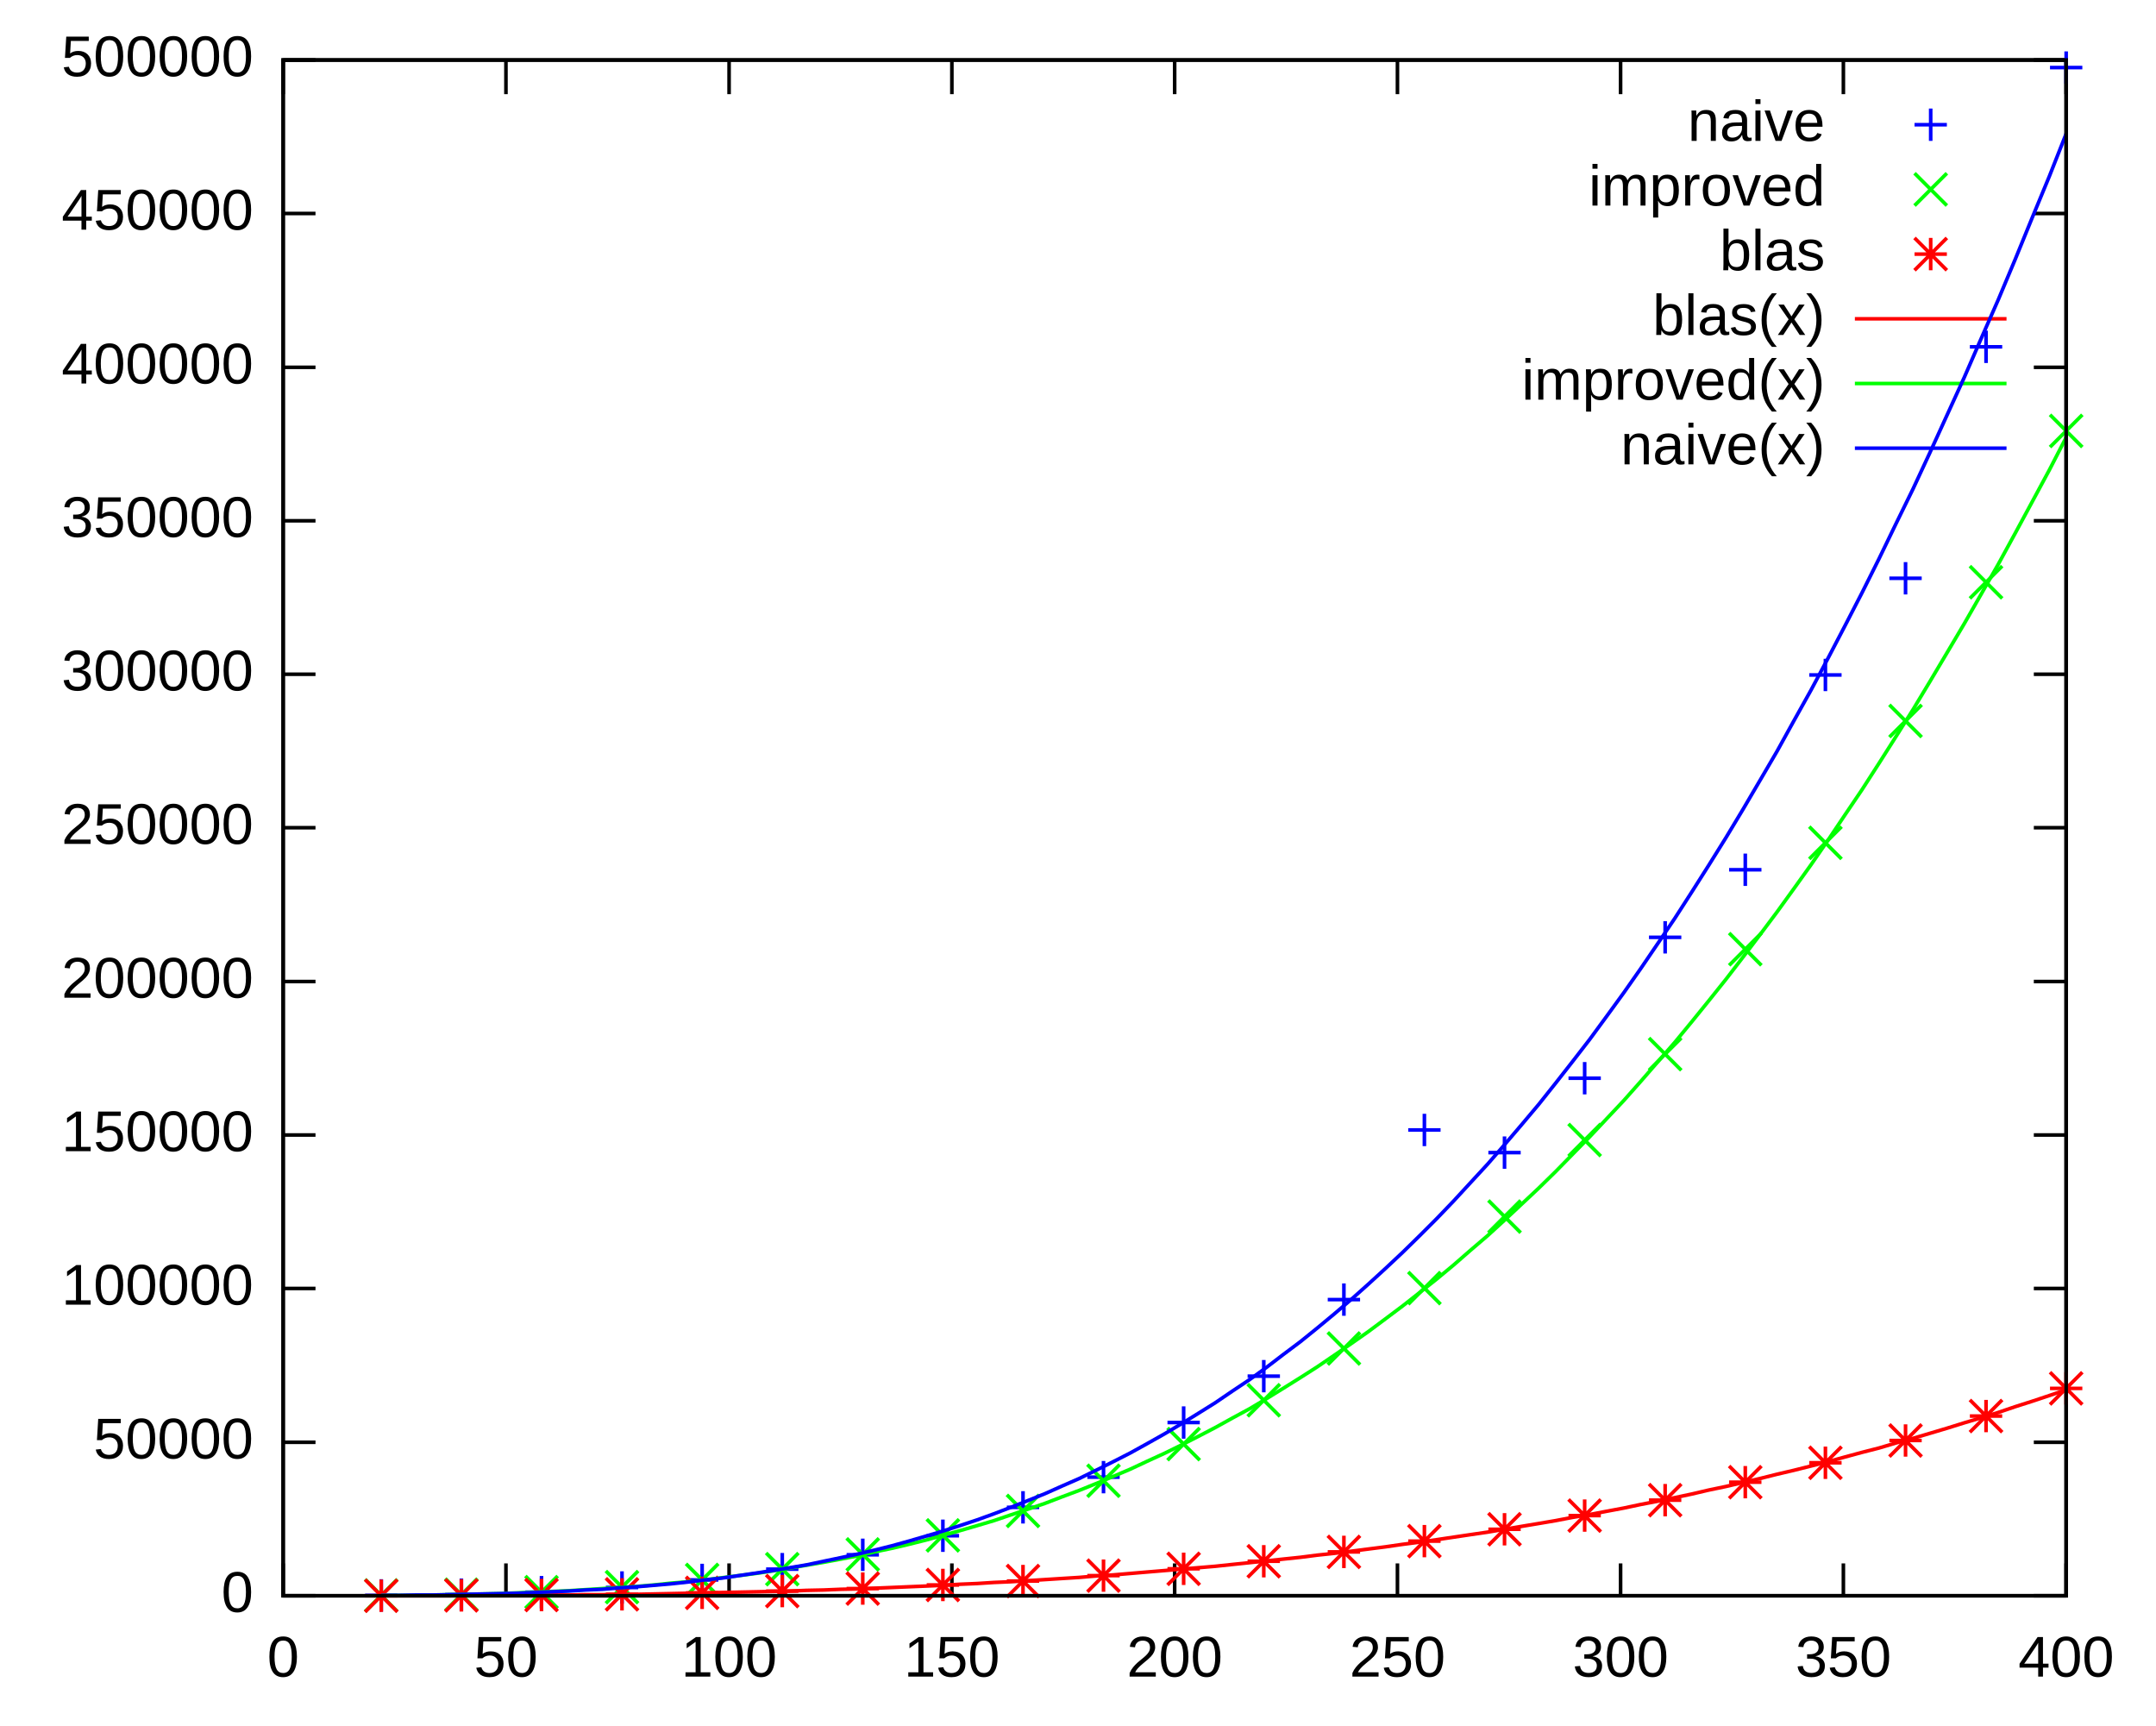
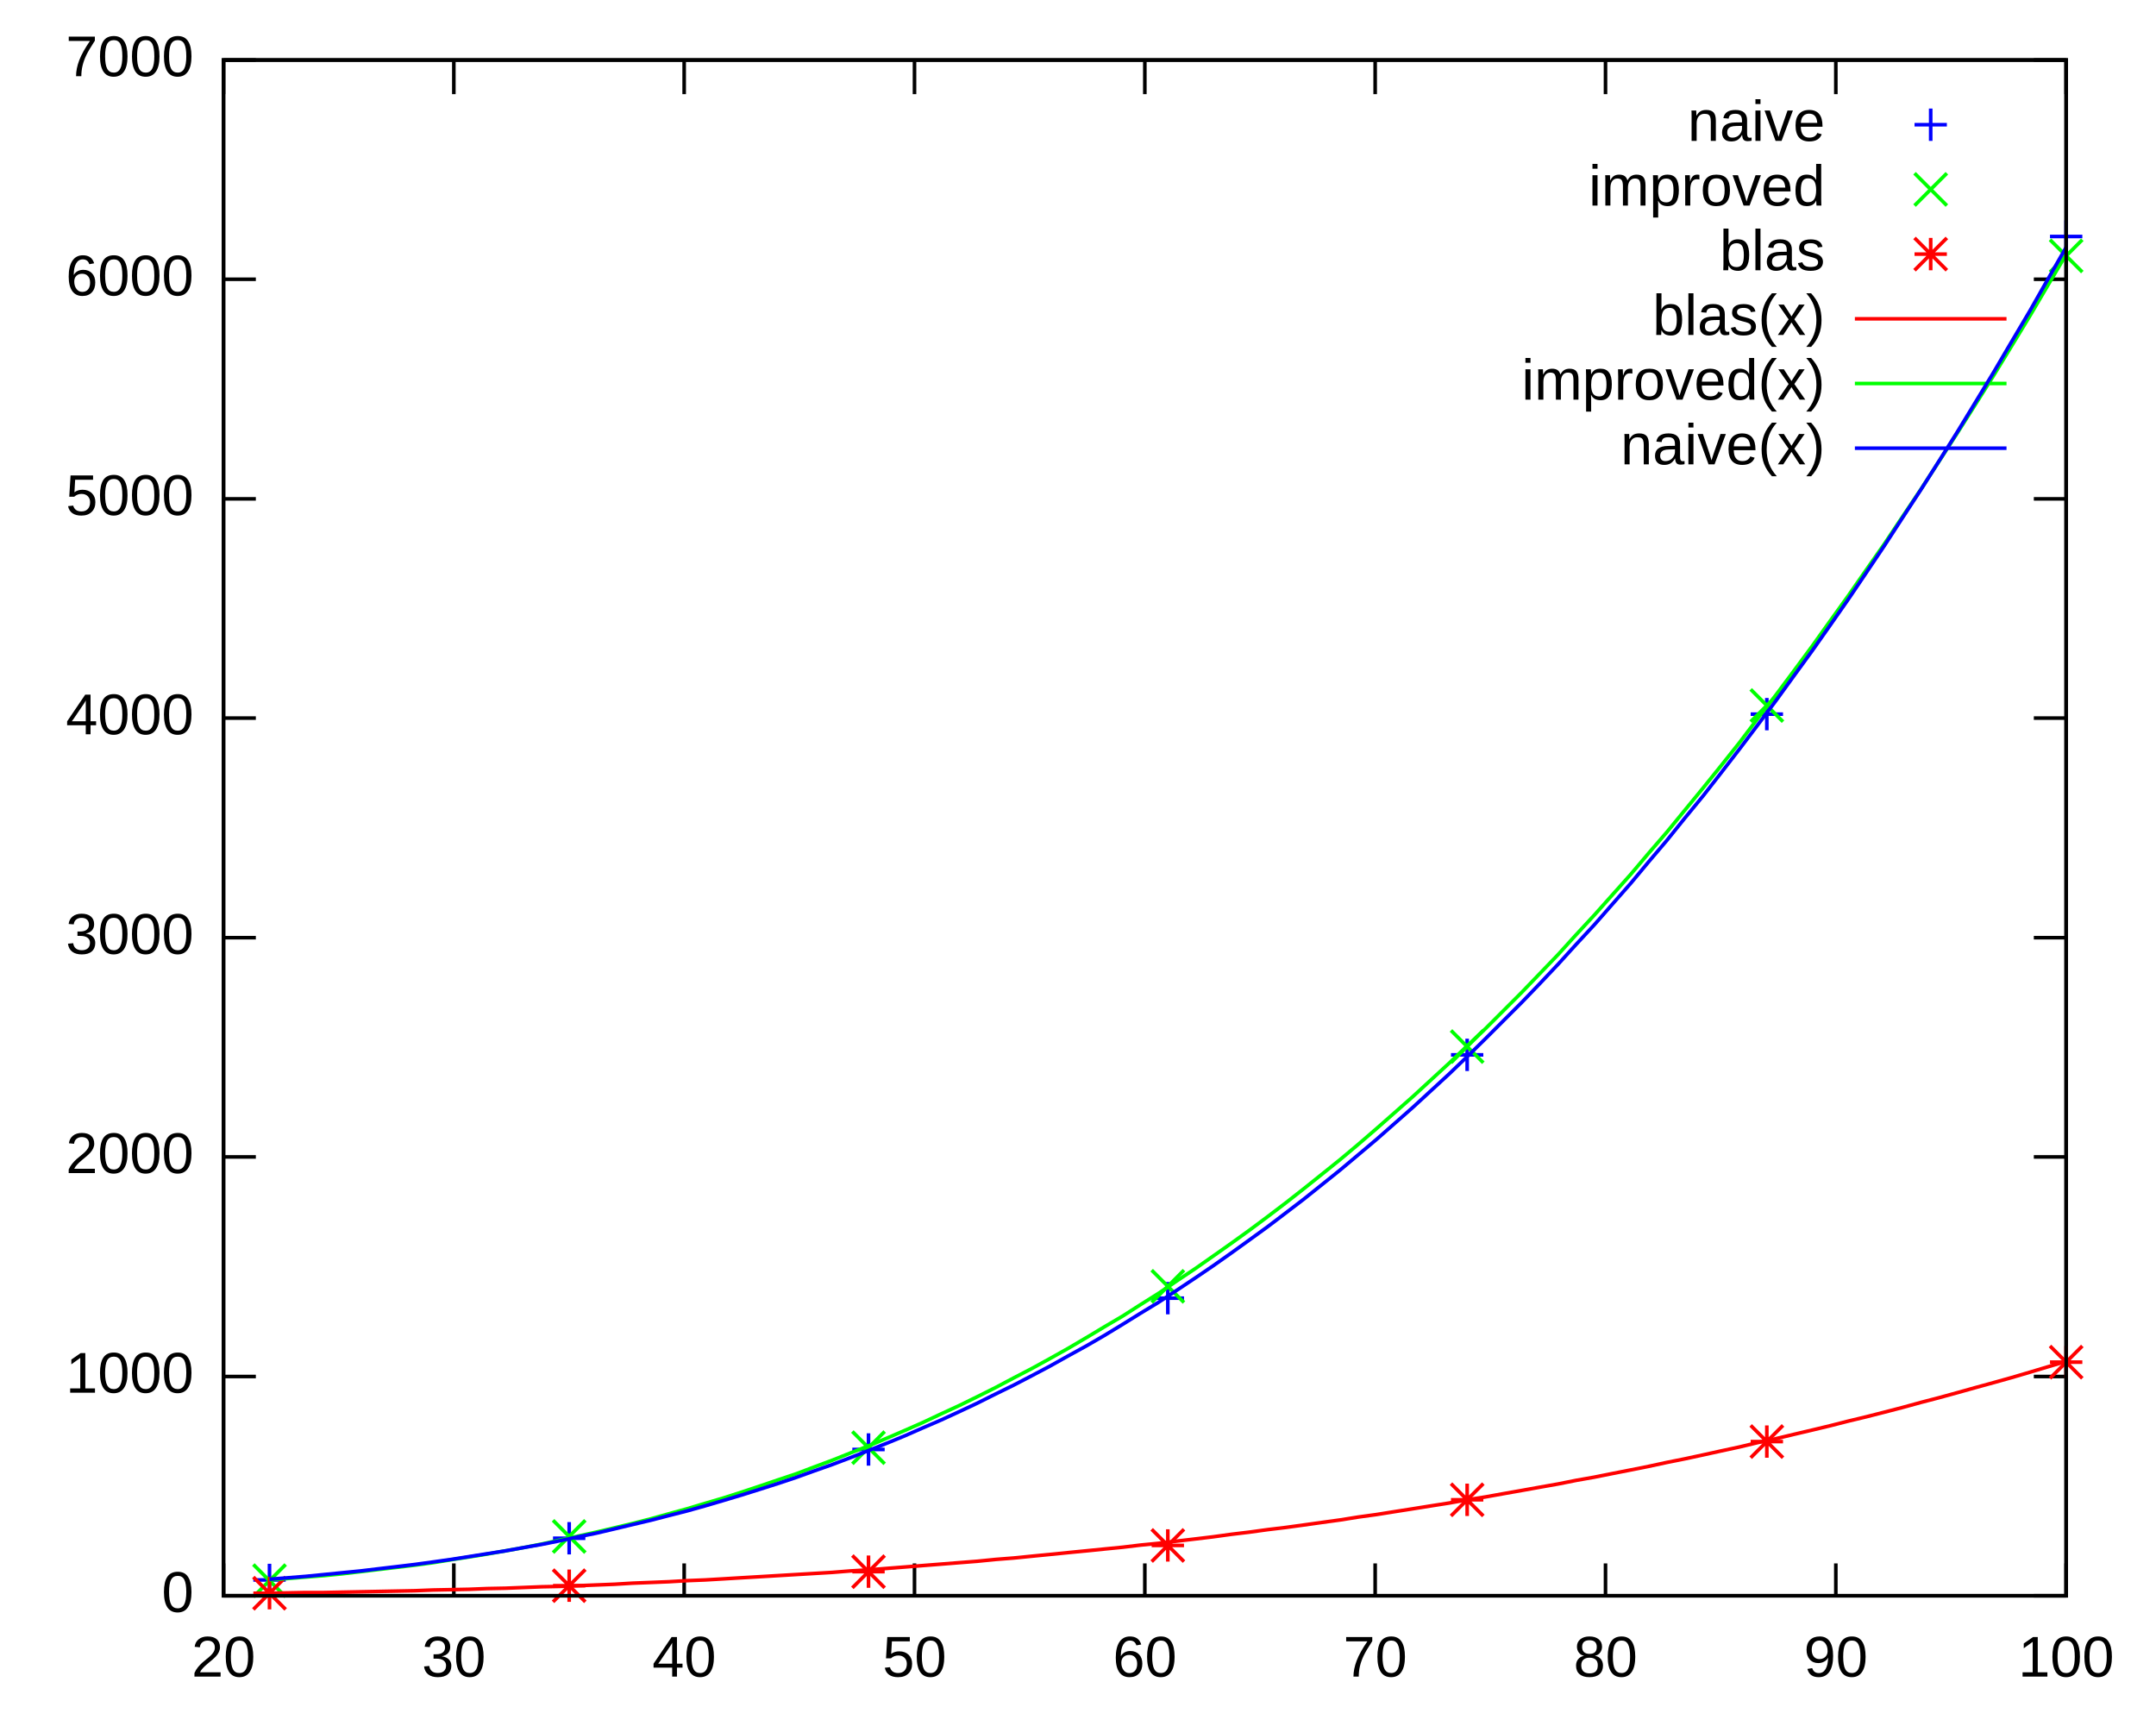
<svg xmlns="http://www.w3.org/2000/svg" xmlns:xlink="http://www.w3.org/1999/xlink" width="600" height="480" viewBox="0 0 600 480">
  <g id="gnuplot_canvas">
    <rect x="0" y="0" width="600" height="480" fill="none" />
    <defs>
      <circle id="gpDot" r="0.5" stroke-width="0.5" />
      <path id="gpPt0" stroke-width="0.222" stroke="currentColor" d="M-1,0 h2 M0,-1 v2" />
      <path id="gpPt1" stroke-width="0.222" stroke="currentColor" d="M-1,-1 L1,1 M1,-1 L-1,1" />
      <path id="gpPt2" stroke-width="0.222" stroke="currentColor" d="M-1,0 L1,0 M0,-1 L0,1 M-1,-1 L1,1 M-1,1 L1,-1" />
      <rect id="gpPt3" stroke-width="0.222" stroke="currentColor" x="-1" y="-1" width="2" height="2" />
      <rect id="gpPt4" stroke-width="0.222" stroke="currentColor" fill="currentColor" x="-1" y="-1" width="2" height="2" />
      <circle id="gpPt5" stroke-width="0.222" stroke="currentColor" cx="0" cy="0" r="1" />
      <use xlink:href="#gpPt5" id="gpPt6" fill="currentColor" stroke="none" />
      <path id="gpPt7" stroke-width="0.222" stroke="currentColor" d="M0,-1.33 L-1.33,0.67 L1.33,0.67 z" />
      <use xlink:href="#gpPt7" id="gpPt8" fill="currentColor" stroke="none" />
      <use xlink:href="#gpPt7" id="gpPt9" stroke="currentColor" transform="rotate(180)" />
      <use xlink:href="#gpPt9" id="gpPt10" fill="currentColor" stroke="none" />
      <use xlink:href="#gpPt3" id="gpPt11" stroke="currentColor" transform="rotate(45)" />
      <use xlink:href="#gpPt11" id="gpPt12" fill="currentColor" stroke="none" />
    </defs>
    <g style="fill:none; color:white; stroke:currentColor; stroke-width:1.00; stroke-linecap:butt; stroke-linejoin:miter">
</g>
    <g style="fill:none; color:black; stroke:currentColor; stroke-width:1.00; stroke-linecap:butt; stroke-linejoin:miter">
-       <path d="M78.8,444.0 L87.8,444.0 M575.0,444.0 L566.0,444.0  h0.01" />
-       <g transform="translate(70.5,448.5)" style="stroke:none; fill:black; font-family:Arial; font-size:12.00pt; text-anchor:end">
+       <path d="M62.2,444.0 L71.2,444.0 M575.0,444.0 L566.0,444.0  h0.01" />
+       <g transform="translate(53.9,448.5)" style="stroke:none; fill:black; font-family:Arial; font-size:12.00pt; text-anchor:end">
        <text> 0</text>
      </g>
-       <path d="M78.8,401.3 L87.8,401.3 M575.0,401.3 L566.0,401.3  h0.01" />
-       <g transform="translate(70.5,405.8)" style="stroke:none; fill:black; font-family:Arial; font-size:12.00pt; text-anchor:end">
-         <text> 50000</text>
+       <path d="M62.2,383.0 L71.2,383.0 M575.0,383.0 L566.0,383.0  h0.01" />
+       <g transform="translate(53.9,387.5)" style="stroke:none; fill:black; font-family:Arial; font-size:12.00pt; text-anchor:end">
+         <text> 1000</text>
      </g>
-       <path d="M78.8,358.5 L87.8,358.5 M575.0,358.5 L566.0,358.5  h0.01" />
-       <g transform="translate(70.5,363.0)" style="stroke:none; fill:black; font-family:Arial; font-size:12.00pt; text-anchor:end">
-         <text> 100000</text>
+       <path d="M62.2,321.9 L71.2,321.9 M575.0,321.9 L566.0,321.9  h0.01" />
+       <g transform="translate(53.9,326.4)" style="stroke:none; fill:black; font-family:Arial; font-size:12.00pt; text-anchor:end">
+         <text> 2000</text>
      </g>
-       <path d="M78.8,315.8 L87.8,315.8 M575.0,315.8 L566.0,315.8  h0.01" />
-       <g transform="translate(70.5,320.3)" style="stroke:none; fill:black; font-family:Arial; font-size:12.00pt; text-anchor:end">
-         <text> 150000</text>
+       <path d="M62.2,260.9 L71.2,260.9 M575.0,260.9 L566.0,260.9  h0.01" />
+       <g transform="translate(53.9,265.4)" style="stroke:none; fill:black; font-family:Arial; font-size:12.00pt; text-anchor:end">
+         <text> 3000</text>
      </g>
-       <path d="M78.8,273.1 L87.8,273.1 M575.0,273.1 L566.0,273.1  h0.01" />
-       <g transform="translate(70.5,277.6)" style="stroke:none; fill:black; font-family:Arial; font-size:12.00pt; text-anchor:end">
-         <text> 200000</text>
+       <path d="M62.2,199.8 L71.2,199.8 M575.0,199.8 L566.0,199.8  h0.01" />
+       <g transform="translate(53.9,204.3)" style="stroke:none; fill:black; font-family:Arial; font-size:12.00pt; text-anchor:end">
+         <text> 4000</text>
      </g>
-       <path d="M78.8,230.3 L87.8,230.3 M575.0,230.3 L566.0,230.3  h0.01" />
-       <g transform="translate(70.5,234.8)" style="stroke:none; fill:black; font-family:Arial; font-size:12.00pt; text-anchor:end">
-         <text> 250000</text>
+       <path d="M62.2,138.8 L71.2,138.8 M575.0,138.8 L566.0,138.8  h0.01" />
+       <g transform="translate(53.9,143.3)" style="stroke:none; fill:black; font-family:Arial; font-size:12.00pt; text-anchor:end">
+         <text> 5000</text>
      </g>
-       <path d="M78.8,187.6 L87.8,187.6 M575.0,187.6 L566.0,187.6  h0.01" />
-       <g transform="translate(70.5,192.1)" style="stroke:none; fill:black; font-family:Arial; font-size:12.00pt; text-anchor:end">
-         <text> 300000</text>
+       <path d="M62.2,77.7 L71.2,77.7 M575.0,77.7 L566.0,77.7  h0.01" />
+       <g transform="translate(53.9,82.2)" style="stroke:none; fill:black; font-family:Arial; font-size:12.00pt; text-anchor:end">
+         <text> 6000</text>
      </g>
-       <path d="M78.8,144.9 L87.8,144.9 M575.0,144.9 L566.0,144.9  h0.01" />
-       <g transform="translate(70.5,149.4)" style="stroke:none; fill:black; font-family:Arial; font-size:12.00pt; text-anchor:end">
-         <text> 350000</text>
+       <path d="M62.2,16.7 L71.2,16.7 M575.0,16.7 L566.0,16.7  h0.01" />
+       <g transform="translate(53.9,21.2)" style="stroke:none; fill:black; font-family:Arial; font-size:12.00pt; text-anchor:end">
+         <text> 7000</text>
      </g>
-       <path d="M78.8,102.2 L87.8,102.2 M575.0,102.2 L566.0,102.2  h0.01" />
-       <g transform="translate(70.5,106.7)" style="stroke:none; fill:black; font-family:Arial; font-size:12.00pt; text-anchor:end">
-         <text> 400000</text>
+       <path d="M62.2,444.0 L62.2,435.0 M62.2,16.7 L62.2,25.7  h0.01" />
+       <g transform="translate(62.2,466.5)" style="stroke:none; fill:black; font-family:Arial; font-size:12.00pt; text-anchor:middle">
+         <text> 20</text>
      </g>
-       <path d="M78.8,59.4 L87.8,59.4 M575.0,59.4 L566.0,59.4  h0.01" />
-       <g transform="translate(70.5,63.9)" style="stroke:none; fill:black; font-family:Arial; font-size:12.00pt; text-anchor:end">
-         <text> 450000</text>
+       <path d="M126.3,444.0 L126.3,435.0 M126.3,16.7 L126.3,25.7  h0.01" />
+       <g transform="translate(126.3,466.5)" style="stroke:none; fill:black; font-family:Arial; font-size:12.00pt; text-anchor:middle">
+         <text> 30</text>
      </g>
-       <path d="M78.8,16.7 L87.8,16.7 M575.0,16.7 L566.0,16.7  h0.01" />
-       <g transform="translate(70.5,21.2)" style="stroke:none; fill:black; font-family:Arial; font-size:12.00pt; text-anchor:end">
-         <text> 500000</text>
+       <path d="M190.4,444.0 L190.4,435.0 M190.4,16.7 L190.4,25.7  h0.01" />
+       <g transform="translate(190.4,466.5)" style="stroke:none; fill:black; font-family:Arial; font-size:12.00pt; text-anchor:middle">
+         <text> 40</text>
      </g>
-       <path d="M78.8,444.0 L78.8,435.0 M78.8,16.7 L78.8,25.7  h0.01" />
-       <g transform="translate(78.8,466.5)" style="stroke:none; fill:black; font-family:Arial; font-size:12.00pt; text-anchor:middle">
-         <text> 0</text>
-       </g>
-       <path d="M140.8,444.0 L140.8,435.0 M140.8,16.7 L140.8,25.7  h0.01" />
-       <g transform="translate(140.8,466.5)" style="stroke:none; fill:black; font-family:Arial; font-size:12.00pt; text-anchor:middle">
+       <path d="M254.5,444.0 L254.5,435.0 M254.5,16.7 L254.5,25.7  h0.01" />
+       <g transform="translate(254.5,466.5)" style="stroke:none; fill:black; font-family:Arial; font-size:12.00pt; text-anchor:middle">
        <text> 50</text>
      </g>
-       <path d="M202.9,444.0 L202.9,435.0 M202.9,16.7 L202.9,25.7  h0.01" />
-       <g transform="translate(202.9,466.5)" style="stroke:none; fill:black; font-family:Arial; font-size:12.00pt; text-anchor:middle">
-         <text> 100</text>
+       <path d="M318.6,444.0 L318.6,435.0 M318.6,16.7 L318.6,25.7  h0.01" />
+       <g transform="translate(318.6,466.5)" style="stroke:none; fill:black; font-family:Arial; font-size:12.00pt; text-anchor:middle">
+         <text> 60</text>
      </g>
-       <path d="M264.9,444.0 L264.9,435.0 M264.9,16.7 L264.9,25.7  h0.01" />
-       <g transform="translate(264.9,466.5)" style="stroke:none; fill:black; font-family:Arial; font-size:12.00pt; text-anchor:middle">
-         <text> 150</text>
+       <path d="M382.7,444.0 L382.7,435.0 M382.7,16.7 L382.7,25.7  h0.01" />
+       <g transform="translate(382.7,466.5)" style="stroke:none; fill:black; font-family:Arial; font-size:12.00pt; text-anchor:middle">
+         <text> 70</text>
      </g>
-       <path d="M326.9,444.0 L326.9,435.0 M326.9,16.7 L326.9,25.7  h0.01" />
-       <g transform="translate(326.9,466.5)" style="stroke:none; fill:black; font-family:Arial; font-size:12.00pt; text-anchor:middle">
-         <text> 200</text>
+       <path d="M446.8,444.0 L446.8,435.0 M446.8,16.7 L446.8,25.7  h0.01" />
+       <g transform="translate(446.8,466.5)" style="stroke:none; fill:black; font-family:Arial; font-size:12.00pt; text-anchor:middle">
+         <text> 80</text>
      </g>
-       <path d="M388.9,444.0 L388.9,435.0 M388.9,16.7 L388.9,25.7  h0.01" />
-       <g transform="translate(388.9,466.5)" style="stroke:none; fill:black; font-family:Arial; font-size:12.00pt; text-anchor:middle">
-         <text> 250</text>
-       </g>
-       <path d="M451.0,444.0 L451.0,435.0 M451.0,16.7 L451.0,25.7  h0.01" />
-       <g transform="translate(451.0,466.5)" style="stroke:none; fill:black; font-family:Arial; font-size:12.00pt; text-anchor:middle">
-         <text> 300</text>
-       </g>
-       <path d="M513.0,444.0 L513.0,435.0 M513.0,16.7 L513.0,25.7  h0.01" />
-       <g transform="translate(513.0,466.5)" style="stroke:none; fill:black; font-family:Arial; font-size:12.00pt; text-anchor:middle">
-         <text> 350</text>
+       <path d="M510.9,444.0 L510.9,435.0 M510.9,16.7 L510.9,25.7  h0.01" />
+       <g transform="translate(510.9,466.5)" style="stroke:none; fill:black; font-family:Arial; font-size:12.00pt; text-anchor:middle">
+         <text> 90</text>
      </g>
      <path d="M575.0,444.0 L575.0,435.0 M575.0,16.7 L575.0,25.7  h0.01" />
      <g transform="translate(575.0,466.5)" style="stroke:none; fill:black; font-family:Arial; font-size:12.00pt; text-anchor:middle">
-         <text> 400</text>
+         <text> 100</text>
      </g>
-       <path d="M78.8,16.7 L78.8,444.0 L575.0,444.0 L575.0,16.7 L78.8,16.7 Z  h0.01" />
+       <path d="M62.2,16.7 L62.2,444.0 L575.0,444.0 L575.0,16.7 L62.2,16.7 Z  h0.01" />
    </g>
    <g id="gnuplot_plot_1">
      <g style="fill:none; color:red; stroke:currentColor; stroke-width:1.00; stroke-linecap:butt; stroke-linejoin:miter">
        <g transform="translate(507.9,39.2)" style="stroke:none; fill:black; font-family:Arial; font-size:12.00pt; text-anchor:end">
          <text>naive</text>
        </g>
-         <use xlink:href="#gpPt0" transform="translate(575.0,18.8) scale(4.50)" color="rgb(  0,   0, 255)" />
-         <use xlink:href="#gpPt0" transform="translate(552.7,96.5) scale(4.50)" color="rgb(  0,   0, 255)" />
-         <use xlink:href="#gpPt0" transform="translate(530.3,160.9) scale(4.50)" color="rgb(  0,   0, 255)" />
-         <use xlink:href="#gpPt0" transform="translate(508.0,187.8) scale(4.50)" color="rgb(  0,   0, 255)" />
-         <use xlink:href="#gpPt0" transform="translate(485.7,242.0) scale(4.50)" color="rgb(  0,   0, 255)" />
-         <use xlink:href="#gpPt0" transform="translate(463.4,260.8) scale(4.50)" color="rgb(  0,   0, 255)" />
-         <use xlink:href="#gpPt0" transform="translate(441.0,300.0) scale(4.50)" color="rgb(  0,   0, 255)" />
-         <use xlink:href="#gpPt0" transform="translate(418.7,320.7) scale(4.50)" color="rgb(  0,   0, 255)" />
-         <use xlink:href="#gpPt0" transform="translate(396.4,314.4) scale(4.50)" color="rgb(  0,   0, 255)" />
-         <use xlink:href="#gpPt0" transform="translate(374.0,361.6) scale(4.50)" color="rgb(  0,   0, 255)" />
-         <use xlink:href="#gpPt0" transform="translate(351.7,382.9) scale(4.50)" color="rgb(  0,   0, 255)" />
-         <use xlink:href="#gpPt0" transform="translate(329.4,395.8) scale(4.50)" color="rgb(  0,   0, 255)" />
-         <use xlink:href="#gpPt0" transform="translate(307.1,411.0) scale(4.50)" color="rgb(  0,   0, 255)" />
-         <use xlink:href="#gpPt0" transform="translate(284.7,419.4) scale(4.50)" color="rgb(  0,   0, 255)" />
-         <use xlink:href="#gpPt0" transform="translate(262.4,427.3) scale(4.50)" color="rgb(  0,   0, 255)" />
-         <use xlink:href="#gpPt0" transform="translate(240.1,432.6) scale(4.50)" color="rgb(  0,   0, 255)" />
-         <use xlink:href="#gpPt0" transform="translate(217.7,436.6) scale(4.50)" color="rgb(  0,   0, 255)" />
-         <use xlink:href="#gpPt0" transform="translate(195.4,439.6) scale(4.50)" color="rgb(  0,   0, 255)" />
-         <use xlink:href="#gpPt0" transform="translate(173.1,441.7) scale(4.50)" color="rgb(  0,   0, 255)" />
-         <use xlink:href="#gpPt0" transform="translate(150.7,443.0) scale(4.50)" color="rgb(  0,   0, 255)" />
-         <use xlink:href="#gpPt0" transform="translate(128.4,443.7) scale(4.50)" color="rgb(  0,   0, 255)" />
-         <use xlink:href="#gpPt0" transform="translate(106.1,443.9) scale(4.50)" color="rgb(  0,   0, 255)" />
+         <use xlink:href="#gpPt0" transform="translate(575.0,65.8) scale(4.50)" color="rgb(  0,   0, 255)" />
+         <use xlink:href="#gpPt0" transform="translate(491.7,198.7) scale(4.50)" color="rgb(  0,   0, 255)" />
+         <use xlink:href="#gpPt0" transform="translate(408.3,293.5) scale(4.50)" color="rgb(  0,   0, 255)" />
+         <use xlink:href="#gpPt0" transform="translate(325.0,361.2) scale(4.50)" color="rgb(  0,   0, 255)" />
+         <use xlink:href="#gpPt0" transform="translate(241.7,403.3) scale(4.50)" color="rgb(  0,   0, 255)" />
+         <use xlink:href="#gpPt0" transform="translate(158.4,428.0) scale(4.50)" color="rgb(  0,   0, 255)" />
+         <use xlink:href="#gpPt0" transform="translate(75.0,439.6) scale(4.50)" color="rgb(  0,   0, 255)" />
        <use xlink:href="#gpPt0" transform="translate(537.3,34.7) scale(4.50)" color="rgb(  0,   0, 255)" />
      </g>
    </g>
    <g id="gnuplot_plot_2">
      <g style="fill:none; color:green; stroke:currentColor; stroke-width:1.00; stroke-linecap:butt; stroke-linejoin:miter">
        <g transform="translate(507.9,57.2)" style="stroke:none; fill:black; font-family:Arial; font-size:12.00pt; text-anchor:end">
          <text>improved</text>
        </g>
-         <use xlink:href="#gpPt1" transform="translate(575.0,119.9) scale(4.50)" color="rgb(  0, 255,   0)" />
-         <use xlink:href="#gpPt1" transform="translate(552.7,162.0) scale(4.50)" color="rgb(  0, 255,   0)" />
-         <use xlink:href="#gpPt1" transform="translate(530.3,200.6) scale(4.50)" color="rgb(  0, 255,   0)" />
-         <use xlink:href="#gpPt1" transform="translate(508.0,234.5) scale(4.50)" color="rgb(  0, 255,   0)" />
-         <use xlink:href="#gpPt1" transform="translate(485.7,264.1) scale(4.50)" color="rgb(  0, 255,   0)" />
-         <use xlink:href="#gpPt1" transform="translate(463.4,293.3) scale(4.50)" color="rgb(  0, 255,   0)" />
-         <use xlink:href="#gpPt1" transform="translate(441.0,317.2) scale(4.50)" color="rgb(  0, 255,   0)" />
-         <use xlink:href="#gpPt1" transform="translate(418.7,338.5) scale(4.50)" color="rgb(  0, 255,   0)" />
-         <use xlink:href="#gpPt1" transform="translate(396.4,358.4) scale(4.50)" color="rgb(  0, 255,   0)" />
-         <use xlink:href="#gpPt1" transform="translate(374.0,375.2) scale(4.50)" color="rgb(  0, 255,   0)" />
-         <use xlink:href="#gpPt1" transform="translate(351.7,389.6) scale(4.50)" color="rgb(  0, 255,   0)" />
-         <use xlink:href="#gpPt1" transform="translate(329.4,401.8) scale(4.50)" color="rgb(  0, 255,   0)" />
-         <use xlink:href="#gpPt1" transform="translate(307.1,412.0) scale(4.50)" color="rgb(  0, 255,   0)" />
-         <use xlink:href="#gpPt1" transform="translate(284.7,420.4) scale(4.50)" color="rgb(  0, 255,   0)" />
-         <use xlink:href="#gpPt1" transform="translate(262.4,427.2) scale(4.50)" color="rgb(  0, 255,   0)" />
-         <use xlink:href="#gpPt1" transform="translate(240.1,432.5) scale(4.50)" color="rgb(  0, 255,   0)" />
-         <use xlink:href="#gpPt1" transform="translate(217.7,436.6) scale(4.50)" color="rgb(  0, 255,   0)" />
-         <use xlink:href="#gpPt1" transform="translate(195.4,439.6) scale(4.50)" color="rgb(  0, 255,   0)" />
-         <use xlink:href="#gpPt1" transform="translate(173.1,441.6) scale(4.50)" color="rgb(  0, 255,   0)" />
-         <use xlink:href="#gpPt1" transform="translate(150.7,443.0) scale(4.50)" color="rgb(  0, 255,   0)" />
-         <use xlink:href="#gpPt1" transform="translate(128.4,443.7) scale(4.50)" color="rgb(  0, 255,   0)" />
-         <use xlink:href="#gpPt1" transform="translate(106.1,443.9) scale(4.50)" color="rgb(  0, 255,   0)" />
+         <use xlink:href="#gpPt1" transform="translate(575.0,71.2) scale(4.50)" color="rgb(  0, 255,   0)" />
+         <use xlink:href="#gpPt1" transform="translate(491.7,196.3) scale(4.50)" color="rgb(  0, 255,   0)" />
+         <use xlink:href="#gpPt1" transform="translate(408.3,291.2) scale(4.50)" color="rgb(  0, 255,   0)" />
+         <use xlink:href="#gpPt1" transform="translate(325.0,357.9) scale(4.50)" color="rgb(  0, 255,   0)" />
+         <use xlink:href="#gpPt1" transform="translate(241.7,402.8) scale(4.50)" color="rgb(  0, 255,   0)" />
+         <use xlink:href="#gpPt1" transform="translate(158.4,427.5) scale(4.50)" color="rgb(  0, 255,   0)" />
+         <use xlink:href="#gpPt1" transform="translate(75.0,439.8) scale(4.50)" color="rgb(  0, 255,   0)" />
        <use xlink:href="#gpPt1" transform="translate(537.3,52.7) scale(4.50)" color="rgb(  0, 255,   0)" />
      </g>
    </g>
    <g id="gnuplot_plot_3">
      <g style="fill:none; color:blue; stroke:currentColor; stroke-width:1.00; stroke-linecap:butt; stroke-linejoin:miter">
        <g transform="translate(507.9,75.2)" style="stroke:none; fill:black; font-family:Arial; font-size:12.00pt; text-anchor:end">
          <text>blas</text>
        </g>
-         <use xlink:href="#gpPt2" transform="translate(575.0,386.3) scale(4.50)" color="rgb(255,   0,   0)" />
-         <use xlink:href="#gpPt2" transform="translate(552.7,394.0) scale(4.50)" color="rgb(255,   0,   0)" />
-         <use xlink:href="#gpPt2" transform="translate(530.3,400.8) scale(4.50)" color="rgb(255,   0,   0)" />
-         <use xlink:href="#gpPt2" transform="translate(508.0,407.0) scale(4.50)" color="rgb(255,   0,   0)" />
-         <use xlink:href="#gpPt2" transform="translate(485.7,412.4) scale(4.50)" color="rgb(255,   0,   0)" />
-         <use xlink:href="#gpPt2" transform="translate(463.4,417.4) scale(4.50)" color="rgb(255,   0,   0)" />
-         <use xlink:href="#gpPt2" transform="translate(441.0,421.7) scale(4.50)" color="rgb(255,   0,   0)" />
-         <use xlink:href="#gpPt2" transform="translate(418.7,425.5) scale(4.50)" color="rgb(255,   0,   0)" />
-         <use xlink:href="#gpPt2" transform="translate(396.4,428.8) scale(4.50)" color="rgb(255,   0,   0)" />
-         <use xlink:href="#gpPt2" transform="translate(374.0,431.8) scale(4.50)" color="rgb(255,   0,   0)" />
-         <use xlink:href="#gpPt2" transform="translate(351.7,434.4) scale(4.50)" color="rgb(255,   0,   0)" />
-         <use xlink:href="#gpPt2" transform="translate(329.4,436.5) scale(4.50)" color="rgb(255,   0,   0)" />
-         <use xlink:href="#gpPt2" transform="translate(307.1,438.4) scale(4.50)" color="rgb(255,   0,   0)" />
-         <use xlink:href="#gpPt2" transform="translate(284.7,439.9) scale(4.50)" color="rgb(255,   0,   0)" />
-         <use xlink:href="#gpPt2" transform="translate(262.4,441.0) scale(4.50)" color="rgb(255,   0,   0)" />
-         <use xlink:href="#gpPt2" transform="translate(240.1,442.0) scale(4.50)" color="rgb(255,   0,   0)" />
-         <use xlink:href="#gpPt2" transform="translate(217.7,442.7) scale(4.50)" color="rgb(255,   0,   0)" />
-         <use xlink:href="#gpPt2" transform="translate(195.4,443.2) scale(4.50)" color="rgb(255,   0,   0)" />
-         <use xlink:href="#gpPt2" transform="translate(173.1,443.6) scale(4.50)" color="rgb(255,   0,   0)" />
-         <use xlink:href="#gpPt2" transform="translate(150.7,443.8) scale(4.50)" color="rgb(255,   0,   0)" />
-         <use xlink:href="#gpPt2" transform="translate(128.4,443.9) scale(4.50)" color="rgb(255,   0,   0)" />
-         <use xlink:href="#gpPt2" transform="translate(106.1,444.0) scale(4.50)" color="rgb(255,   0,   0)" />
+         <use xlink:href="#gpPt2" transform="translate(575.0,379.0) scale(4.50)" color="rgb(255,   0,   0)" />
+         <use xlink:href="#gpPt2" transform="translate(491.7,401.1) scale(4.50)" color="rgb(255,   0,   0)" />
+         <use xlink:href="#gpPt2" transform="translate(408.3,417.3) scale(4.50)" color="rgb(255,   0,   0)" />
+         <use xlink:href="#gpPt2" transform="translate(325.0,430.0) scale(4.50)" color="rgb(255,   0,   0)" />
+         <use xlink:href="#gpPt2" transform="translate(241.7,437.3) scale(4.50)" color="rgb(255,   0,   0)" />
+         <use xlink:href="#gpPt2" transform="translate(158.4,441.2) scale(4.50)" color="rgb(255,   0,   0)" />
+         <use xlink:href="#gpPt2" transform="translate(75.0,443.3) scale(4.50)" color="rgb(255,   0,   0)" />
        <use xlink:href="#gpPt2" transform="translate(537.3,70.7) scale(4.50)" color="rgb(255,   0,   0)" />
      </g>
    </g>
    <g id="gnuplot_plot_4">
      <g style="fill:none; color:cyan; stroke:currentColor; stroke-width:1.00; stroke-linecap:butt; stroke-linejoin:miter">
        <g transform="translate(507.9,93.2)" style="stroke:none; fill:black; font-family:Arial; font-size:12.00pt; text-anchor:end">
          <text>blas(x)</text>
        </g>
-         <path stroke="rgb(255,   0,   0)" d="M516.2,88.7 L558.4,88.7 M106.1,444.0 L110.8,444.0 L115.6,444.0 L120.3,444.0 L125.0,444.0 L129.8,443.9    L134.5,443.9 L139.2,443.9 L144.0,443.9 L148.7,443.8 L153.5,443.8 L158.2,443.8 L162.9,443.7 L167.7,443.7    L172.4,443.6 L177.1,443.6 L181.9,443.5 L186.6,443.4 L191.3,443.3 L196.1,443.2 L200.8,443.1 L205.6,443.0    L210.3,442.9 L215.0,442.8 L219.8,442.7 L224.5,442.5 L229.2,442.4 L234.0,442.2 L238.7,442.1 L243.4,441.9    L248.2,441.7 L252.9,441.5 L257.7,441.3 L262.4,441.1 L267.1,440.8 L271.9,440.6 L276.6,440.3 L281.3,440.1    L286.1,439.8 L290.8,439.5 L295.5,439.2 L300.3,438.9 L305.0,438.5 L309.8,438.2 L314.5,437.8 L319.2,437.4    L324.0,437.0 L328.7,436.6 L333.4,436.2 L338.2,435.8 L342.9,435.3 L347.7,434.8 L352.4,434.3 L357.1,433.8    L361.9,433.3 L366.6,432.7 L371.3,432.2 L376.1,431.6 L380.8,431.0 L385.5,430.4 L390.3,429.7 L395.0,429.1    L399.8,428.4 L404.5,427.7 L409.2,427.0 L414.0,426.3 L418.7,425.5 L423.4,424.7 L428.2,423.9 L432.9,423.1    L437.6,422.2 L442.4,421.4 L447.1,420.5 L451.9,419.6 L456.6,418.6 L461.3,417.7 L466.1,416.7 L470.8,415.7    L475.5,414.6 L480.3,413.6 L485.0,412.5 L489.7,411.4 L494.5,410.2 L499.2,409.1 L504.0,407.9 L508.7,406.7    L513.4,405.4 L518.2,404.1 L522.9,402.9 L527.6,401.5 L532.4,400.2 L537.1,398.8 L541.8,397.4 L546.6,395.9    L551.3,394.5 L556.1,393.0 L560.8,391.4 L565.5,389.9 L570.3,388.3 L575.0,386.7  h0.01" />
+         <path stroke="rgb(255,   0,   0)" d="M516.2,88.7 L558.4,88.7 M75.0,443.3 L80.1,443.2 L85.1,443.1 L90.2,443.1 L95.2,443.0 L100.3,442.9    L105.3,442.8 L110.4,442.7 L115.4,442.6 L120.5,442.4 L125.5,442.3 L130.6,442.2 L135.6,442.0 L140.7,441.9    L145.7,441.7 L150.8,441.5 L155.8,441.4 L160.9,441.2 L165.9,441.0 L171.0,440.8 L176.0,440.5 L181.1,440.3    L186.1,440.1 L191.2,439.8 L196.2,439.6 L201.3,439.3 L206.3,439.0 L211.4,438.7 L216.4,438.4 L221.5,438.1    L226.5,437.8 L231.6,437.5 L236.6,437.1 L241.7,436.8 L246.7,436.4 L251.8,436.0 L256.8,435.6 L261.9,435.2    L266.9,434.8 L272.0,434.4 L277.0,433.9 L282.1,433.5 L287.1,433.0 L292.2,432.5 L297.2,432.0 L302.3,431.5    L307.3,431.0 L312.4,430.5 L317.4,429.9 L322.5,429.4 L327.5,428.8 L332.6,428.2 L337.6,427.6 L342.7,426.9    L347.7,426.3 L352.8,425.6 L357.8,425.0 L362.9,424.3 L367.9,423.6 L373.0,422.9 L378.0,422.1 L383.1,421.4    L388.1,420.6 L393.2,419.8 L398.2,419.0 L403.3,418.2 L408.3,417.3 L413.4,416.5 L418.4,415.6 L423.5,414.7    L428.5,413.8 L433.6,412.9 L438.6,411.9 L443.7,411.0 L448.7,410.0 L453.8,409.0 L458.8,408.0 L463.9,406.9    L468.9,405.9 L474.0,404.8 L479.0,403.7 L484.1,402.6 L489.1,401.4 L494.2,400.3 L499.2,399.1 L504.3,397.9    L509.3,396.7 L514.4,395.4 L519.4,394.2 L524.5,392.9 L529.5,391.6 L534.6,390.2 L539.6,388.9 L544.7,387.5    L549.7,386.1 L554.8,384.7 L559.8,383.3 L564.9,381.8 L569.9,380.3 L575.0,378.8  h0.01" />
      </g>
    </g>
    <g id="gnuplot_plot_5">
      <g style="fill:none; color:#157545; stroke:currentColor; stroke-width:1.00; stroke-linecap:butt; stroke-linejoin:miter">
        <g transform="translate(507.9,111.2)" style="stroke:none; fill:black; font-family:Arial; font-size:12.00pt; text-anchor:end">
          <text>improved(x)</text>
        </g>
-         <path stroke="rgb(  0, 255,   0)" d="M516.2,106.7 L558.4,106.7 M106.1,443.9 L110.8,443.9 L115.6,443.9 L120.3,443.8 L125.0,443.7 L129.8,443.6    L134.5,443.5 L139.2,443.4 L144.0,443.2 L148.7,443.0 L153.5,442.8 L158.2,442.6 L162.9,442.3 L167.7,442.0    L172.4,441.7 L177.1,441.4 L181.9,441.0 L186.6,440.5 L191.3,440.1 L196.1,439.6 L200.8,439.0 L205.6,438.4    L210.3,437.8 L215.0,437.1 L219.8,436.3 L224.5,435.5 L229.2,434.7 L234.0,433.8 L238.7,432.9 L243.4,431.8    L248.2,430.8 L252.9,429.7 L257.7,428.5 L262.4,427.2 L267.1,425.9 L271.9,424.5 L276.6,423.1 L281.3,421.5    L286.1,419.9 L290.8,418.3 L295.5,416.5 L300.3,414.7 L305.0,412.8 L309.8,410.8 L314.5,408.8 L319.2,406.6    L324.0,404.4 L328.7,402.1 L333.4,399.7 L338.2,397.2 L342.9,394.6 L347.7,392.0 L352.4,389.2 L357.1,386.3    L361.9,383.3 L366.6,380.3 L371.3,377.1 L376.1,373.8 L380.8,370.5 L385.5,367.0 L390.3,363.4 L395.0,359.7    L399.8,355.9 L404.5,352.0 L409.2,347.9 L414.0,343.8 L418.7,339.5 L423.4,335.1 L428.2,330.6 L432.9,326.0    L437.6,321.2 L442.4,316.3 L447.1,311.3 L451.9,306.2 L456.6,300.9 L461.3,295.5 L466.1,290.0 L470.8,284.3    L475.5,278.5 L480.3,272.5 L485.0,266.4 L489.7,260.2 L494.5,253.8 L499.2,247.3 L504.0,240.6 L508.7,233.8    L513.4,226.8 L518.2,219.7 L522.9,212.4 L527.6,205.0 L532.4,197.4 L537.1,189.6 L541.8,181.7 L546.6,173.6    L551.3,165.4 L556.1,157.0 L560.8,148.4 L565.5,139.7 L570.3,130.8 L575.0,121.7  h0.01" />
+         <path stroke="rgb(  0, 255,   0)" d="M516.2,106.7 L558.4,106.7 M75.0,439.6 L80.1,439.2 L85.1,438.8 L90.2,438.4 L95.2,437.9 L100.3,437.3    L105.3,436.7 L110.4,436.1 L115.4,435.5 L120.5,434.8 L125.5,434.0 L130.6,433.2 L135.6,432.4 L140.7,431.5    L145.7,430.6 L150.8,429.6 L155.8,428.5 L160.9,427.4 L165.9,426.3 L171.0,425.1 L176.0,423.9 L181.1,422.6    L186.1,421.2 L191.2,419.8 L196.2,418.3 L201.3,416.8 L206.3,415.2 L211.4,413.5 L216.4,411.8 L221.5,410.1    L226.5,408.2 L231.6,406.3 L236.6,404.3 L241.7,402.3 L246.7,400.2 L251.8,398.0 L256.8,395.8 L261.9,393.4    L266.9,391.1 L272.0,388.6 L277.0,386.1 L282.1,383.4 L287.1,380.8 L292.2,378.0 L297.2,375.2 L302.3,372.2    L307.3,369.2 L312.4,366.2 L317.4,363.0 L322.5,359.8 L327.5,356.4 L332.6,353.0 L337.6,349.5 L342.7,345.9    L347.7,342.3 L352.8,338.5 L357.8,334.7 L362.9,330.7 L367.9,326.7 L373.0,322.6 L378.0,318.4 L383.1,314.0    L388.1,309.6 L393.2,305.1 L398.2,300.5 L403.3,295.8 L408.3,291.0 L413.4,286.2 L418.4,281.2 L423.5,276.1    L428.5,270.9 L433.6,265.6 L438.6,260.1 L443.7,254.6 L448.7,249.0 L453.8,243.3 L458.8,237.4 L463.9,231.5    L468.9,225.4 L474.0,219.2 L479.0,213.0 L484.1,206.6 L489.1,200.0 L494.2,193.4 L499.2,186.7 L504.3,179.8    L509.3,172.8 L514.4,165.7 L519.4,158.5 L524.5,151.2 L529.5,143.7 L534.6,136.1 L539.6,128.4 L544.7,120.5    L549.7,112.6 L554.8,104.5 L559.8,96.3 L564.9,87.9 L569.9,79.4 L575.0,70.8  h0.01" />
      </g>
    </g>
    <g id="gnuplot_plot_6">
      <g style="fill:none; color:#000094; stroke:currentColor; stroke-width:1.00; stroke-linecap:butt; stroke-linejoin:miter">
        <g transform="translate(507.9,129.2)" style="stroke:none; fill:black; font-family:Arial; font-size:12.00pt; text-anchor:end">
          <text>naive(x)</text>
        </g>
-         <path stroke="rgb(  0,   0, 255)" d="M516.2,124.7 L558.4,124.7 M106.1,443.9 L110.8,443.9 L115.6,443.8 L120.3,443.8 L125.0,443.7 L129.8,443.6    L134.5,443.5 L139.2,443.4 L144.0,443.3 L148.7,443.1 L153.5,442.9 L158.2,442.7 L162.9,442.4 L167.7,442.2    L172.4,441.8 L177.1,441.5 L181.9,441.1 L186.6,440.7 L191.3,440.2 L196.1,439.6 L200.8,439.1 L205.6,438.4    L210.3,437.7 L215.0,437.0 L219.8,436.2 L224.5,435.4 L229.2,434.4 L234.0,433.4 L238.7,432.4 L243.4,431.3    L248.2,430.1 L252.9,428.8 L257.7,427.4 L262.4,426.0 L267.1,424.5 L271.9,422.9 L276.6,421.2 L281.3,419.4    L286.1,417.5 L290.8,415.6 L295.5,413.5 L300.3,411.4 L305.0,409.1 L309.8,406.7 L314.5,404.3 L319.2,401.7    L324.0,399.0 L328.7,396.2 L333.4,393.3 L338.2,390.3 L342.9,387.1 L347.7,383.9 L352.4,380.5 L357.1,376.9    L361.9,373.3 L366.6,369.5 L371.3,365.6 L376.1,361.5 L380.8,357.3 L385.5,353.0 L390.3,348.5 L395.0,343.9    L399.8,339.1 L404.5,334.2 L409.2,329.1 L414.0,323.9 L418.7,318.5 L423.4,313.0 L428.2,307.3 L432.9,301.4    L437.6,295.4 L442.4,289.2 L447.1,282.8 L451.9,276.2 L456.6,269.5 L461.3,262.6 L466.1,255.5 L470.8,248.2    L475.5,240.8 L480.3,233.1 L485.0,225.3 L489.7,217.3 L494.5,209.1 L499.2,200.6 L504.0,192.0 L508.7,183.2    L513.4,174.2 L518.2,164.9 L522.9,155.5 L527.6,145.8 L532.4,136.0 L537.1,125.9 L541.8,115.6 L546.6,105.1    L551.3,94.3 L556.1,83.4 L560.8,72.2 L565.5,60.7 L570.3,49.1 L575.0,37.2  h0.01" />
+         <path stroke="rgb(  0,   0, 255)" d="M516.2,124.7 L558.4,124.7 M75.0,439.4 L80.1,439.0 L85.1,438.6 L90.2,438.1 L95.2,437.6 L100.3,437.1    L105.3,436.5 L110.4,435.9 L115.4,435.3 L120.5,434.6 L125.5,433.9 L130.6,433.1 L135.6,432.3 L140.7,431.5    L145.7,430.6 L150.8,429.7 L155.8,428.7 L160.9,427.6 L165.9,426.6 L171.0,425.4 L176.0,424.2 L181.1,423.0    L186.1,421.7 L191.2,420.4 L196.2,419.0 L201.3,417.5 L206.3,416.0 L211.4,414.4 L216.4,412.8 L221.5,411.1    L226.5,409.3 L231.6,407.5 L236.6,405.6 L241.7,403.6 L246.7,401.6 L251.8,399.5 L256.8,397.3 L261.9,395.1    L266.9,392.8 L272.0,390.4 L277.0,387.9 L282.1,385.4 L287.1,382.8 L292.2,380.1 L297.2,377.3 L302.3,374.5    L307.3,371.6 L312.4,368.5 L317.4,365.4 L322.5,362.3 L327.5,359.0 L332.6,355.6 L337.6,352.2 L342.7,348.6    L347.7,345.0 L352.8,341.3 L357.8,337.5 L362.9,333.6 L367.9,329.6 L373.0,325.5 L378.0,321.3 L383.1,317.0    L388.1,312.6 L393.2,308.1 L398.2,303.5 L403.3,298.8 L408.3,294.0 L413.4,289.0 L418.4,284.0 L423.5,278.9    L428.5,273.7 L433.6,268.3 L438.6,262.8 L443.7,257.3 L448.7,251.6 L453.8,245.8 L458.8,239.8 L463.9,233.8    L468.9,227.6 L474.0,221.4 L479.0,215.0 L484.1,208.4 L489.1,201.8 L494.2,195.0 L499.2,188.1 L504.3,181.1    L509.3,174.0 L514.4,166.7 L519.4,159.3 L524.5,151.7 L529.5,144.0 L534.6,136.2 L539.6,128.3 L544.7,120.2    L549.7,112.0 L554.8,103.6 L559.8,95.1 L564.9,86.5 L569.9,77.7 L575.0,68.8  h0.01" />
      </g>
    </g>
    <g style="fill:none; color:black; stroke:currentColor; stroke-width:1.00; stroke-linecap:butt; stroke-linejoin:miter">
-       <path d="M78.8,16.7 L78.8,444.0 L575.0,444.0 L575.0,16.7 L78.8,16.7 Z  h0.01" />
+       <path d="M62.2,16.7 L62.2,444.0 L575.0,444.0 L575.0,16.7 L62.2,16.7 Z  h0.01" />
    </g>
  </g>
</svg>
